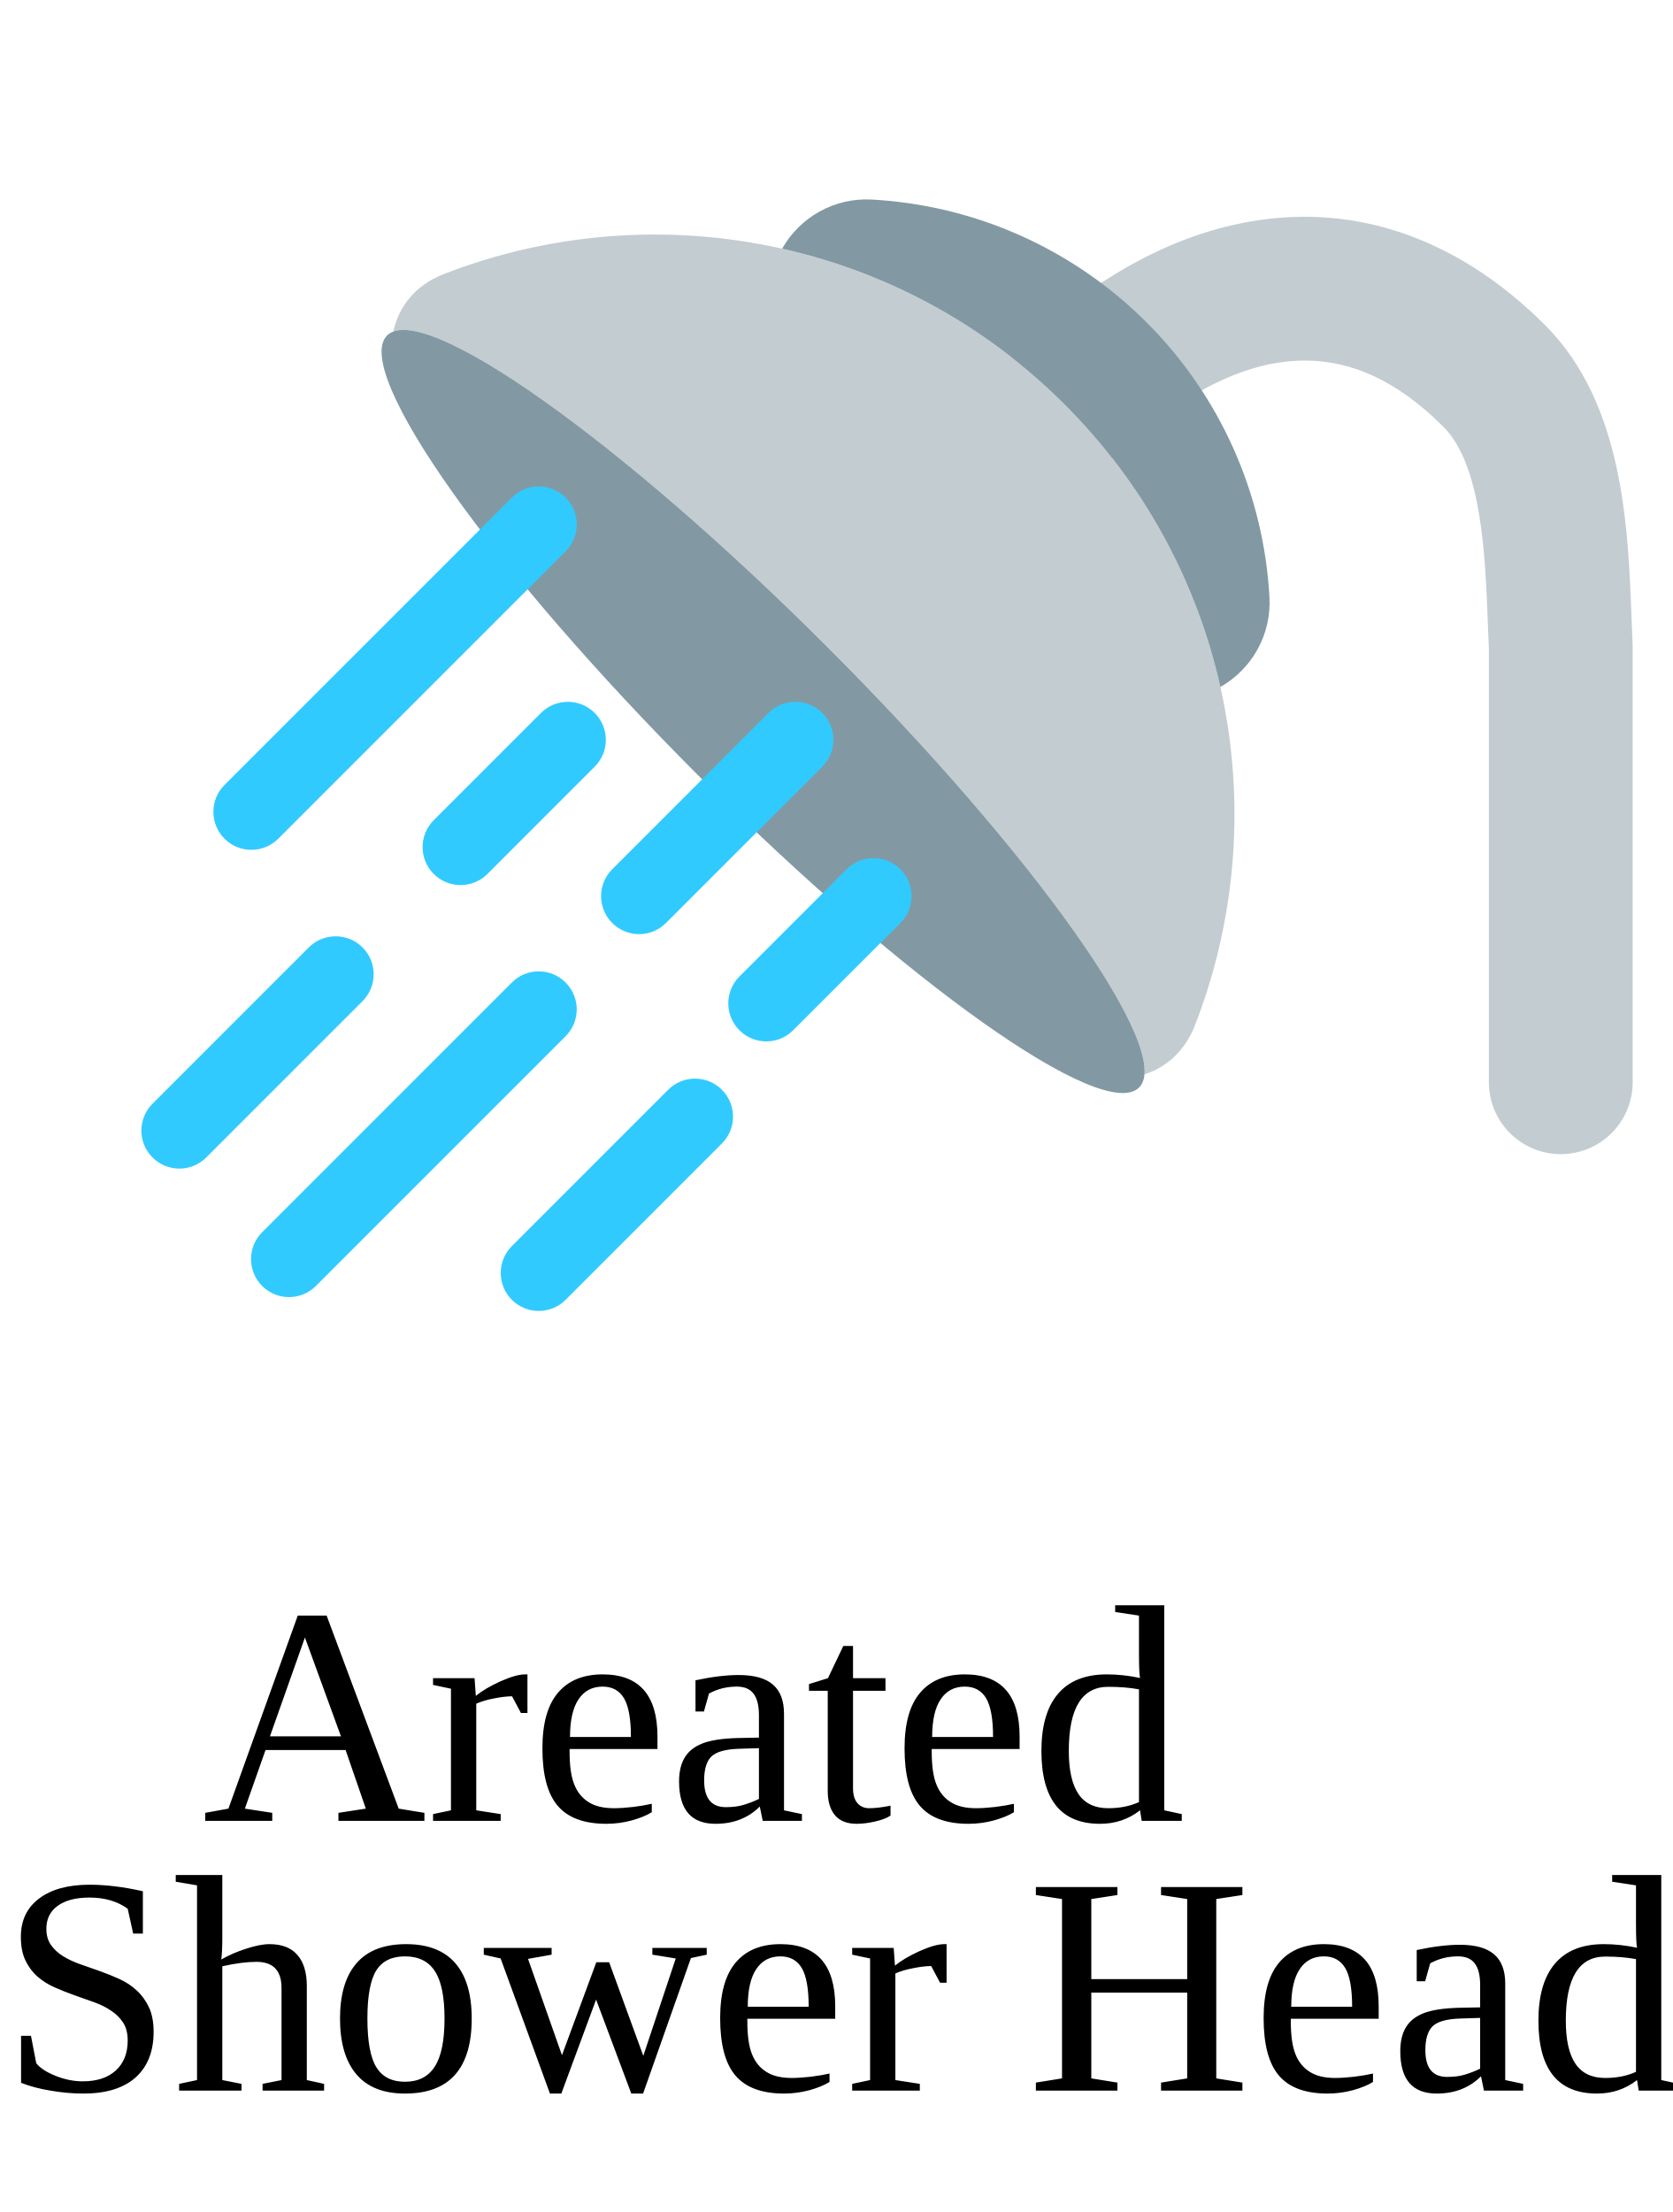
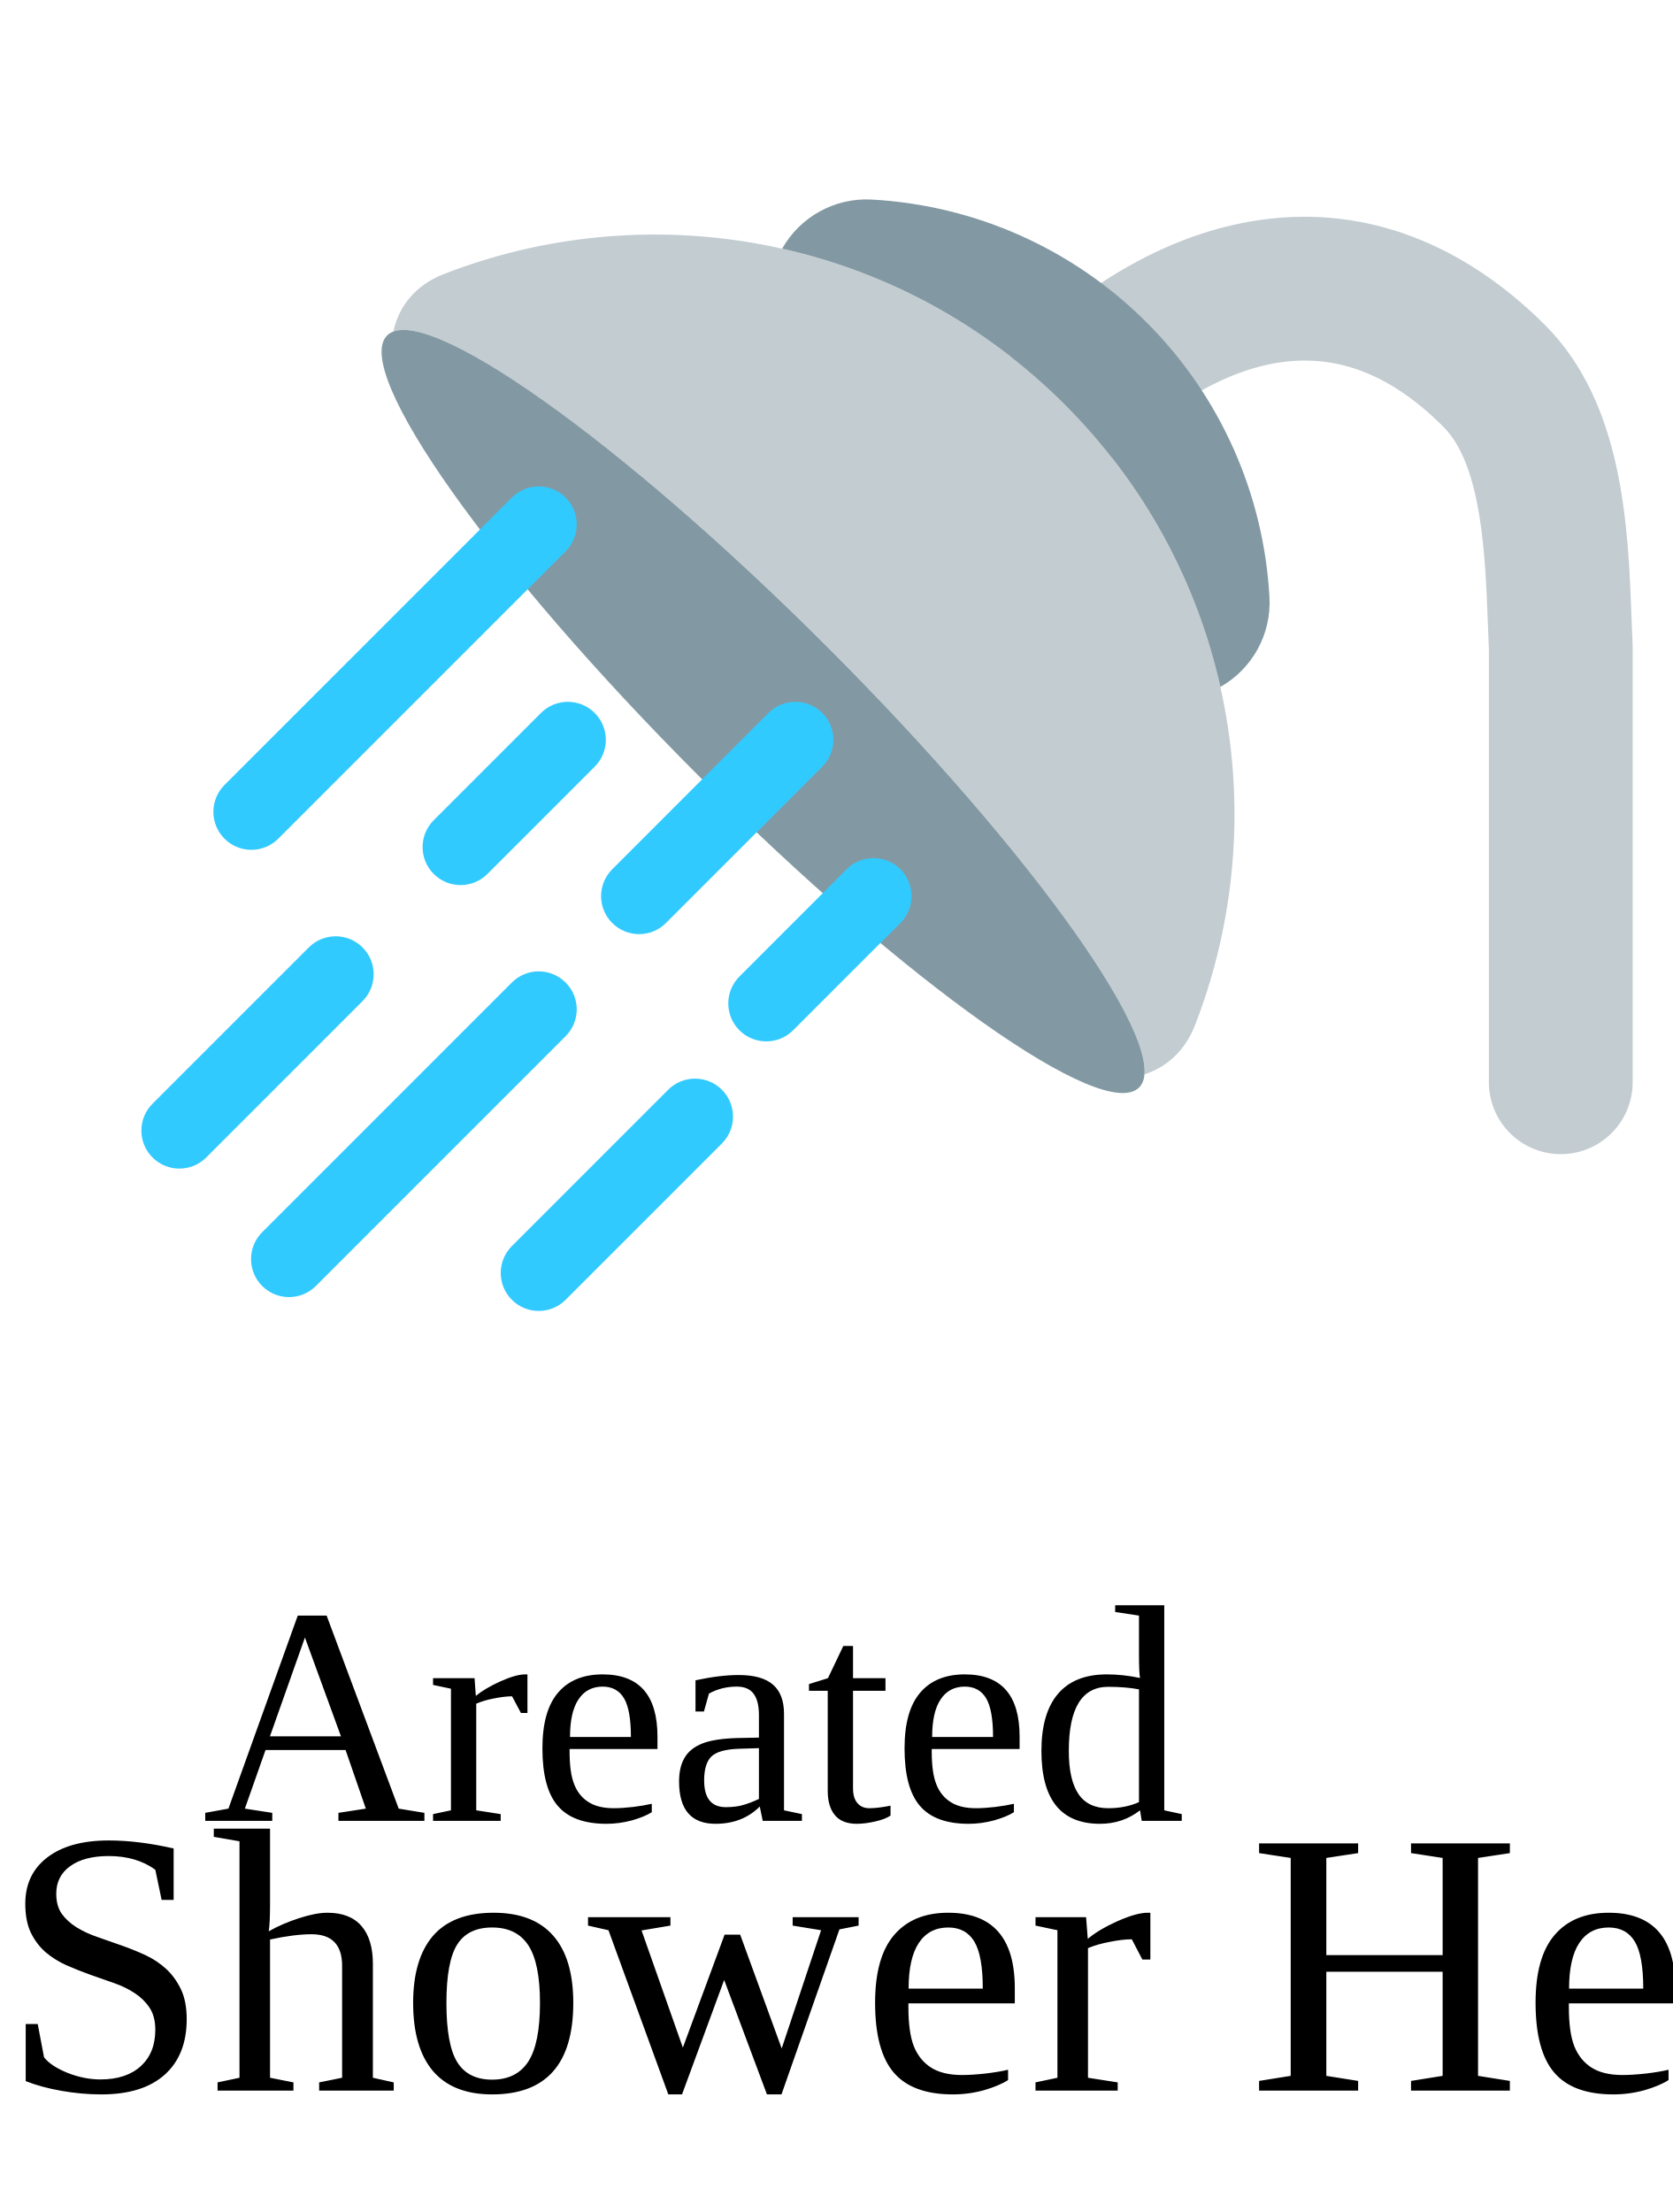
<svg xmlns="http://www.w3.org/2000/svg" width="100%" height="132%" viewBox="0 0 124 164">
  <g transform="translate(10, 10) scale(0.22)">
    <path fill="#C3CCD1" d="M504.79 171.574c-.136-2.87-.248-5.863-.364-8.948c-1.148-30.431-2.721-72.107-29.12-98.508c-27.57-27.57-60.066-39.92-93.985-35.719c-29.462 3.651-58.425 19.247-86.119 46.355C239.99 31.689 166.996 22.42 104.107 46.917c-9.664 3.764-15.216 11.011-16.988 19.364c16.28-6.094 79.699 39.713 146.323 106.337c63.805 63.805 108.51 124.665 106.827 144.001c7.36-2.384 13.624-7.829 17.012-16.526c24.493-62.874 15.238-135.847-27.802-191.053c19.557-19.022 39.499-30.275 57.802-32.543c19.079-2.363 36.66 4.798 53.756 21.892c12.956 12.956 14.114 43.652 14.959 66.065c.115 3.038.227 5.99.357 8.831v145.977c0 13.383 10.85 24.232 24.232 24.232s24.232-10.85 24.232-24.232V172.719l-.027-1.145z" />
    <path fill="#8299A3" d="M233.441 172.617c69.986 69.986 117.003 136.438 105.017 148.424c-11.987 11.987-78.439-35.031-148.424-105.017S73.03 79.587 85.017 67.6s78.438 35.031 148.424 105.017zM382.4 155.819a141.933 141.933 0 0 0-41.404-92.618a141.934 141.934 0 0 0-92.619-41.405c-12.484-.692-24.16 5.81-30.223 16.549c34.897 7.826 68.064 25.312 95.229 52.477c27.163 27.163 44.647 60.326 52.472 95.219c10.737-6.063 17.238-17.735 16.545-30.222z" />
    <path fill="#31CAFF" d="M145.174 392.59l52.678-52.679c5.001-5.001 5.001-13.11 0-18.111c-5.001-5.002-13.11-5.002-18.111 0l-52.678 52.679c-5.001 5.001-5.001 13.11 0 18.111c2.5 2.501 5.778 3.751 9.056 3.751s6.555-1.25 9.055-3.751zm-26.339-143.517l36.148-36.148c5.001-5.001 5.001-13.11 0-18.111c-5.001-5.002-13.11-5.002-18.111 0l-36.148 36.148c-5.001 5.001-5.001 13.11 0 18.111c2.5 2.501 5.778 3.751 9.056 3.751s6.555-1.25 9.055-3.751zm-70.51-11.879l96.849-96.849c5.001-5.001 5.001-13.11 0-18.111c-5.001-5.002-13.11-5.002-18.111 0l-96.849 96.849c-5.001 5.001-5.001 13.11 0 18.111c2.5 2.501 5.778 3.751 9.056 3.751s6.555-1.25 9.055-3.751zm130.672 28.409l52.678-52.678c5.001-5.001 5.001-13.11 0-18.111c-5.001-5.002-13.11-5.002-18.111 0l-52.678 52.678c-5.001 5.001-5.001 13.11 0 18.111c2.5 2.501 5.778 3.751 9.056 3.751s6.555-1.25 9.055-3.751zM24.056 344.619l52.678-52.678c5.001-5.001 5.001-13.11 0-18.111c-5.001-5.002-13.11-5.002-18.111 0L5.944 326.508c-5.001 5.001-5.001 13.11 0 18.111c2.5 2.501 5.778 3.751 9.056 3.751s6.555-1.25 9.056-3.751zm36.957 43.306l84.161-84.162c5.001-5.001 5.001-13.11 0-18.111c-5.001-5.002-13.11-5.002-18.111 0l-84.161 84.162c-5.001 5.001-5.001 13.11 0 18.111c2.5 2.501 5.778 3.751 9.056 3.751s6.555-1.25 9.055-3.751zm151.797-82.423c-3.277 0-6.555-1.25-9.056-3.751c-5.001-5.001-5.001-13.11 0-18.111l36.148-36.148c5.001-5.002 13.11-5.002 18.111 0c5.002 5.001 5.002 13.11 0 18.111l-36.148 36.148a12.763 12.763 0 0 1-9.055 3.751z" />
  </g>
  <text x="15" y="135" fill="black" font-size="x-large">Areated</text>
-   <text x="0" y="155" fill="black" font-size="x-large">Shower Head</text>
+   <text x="0" y="155" fill="black" font-size="28px">Shower Head</text>
</svg>
